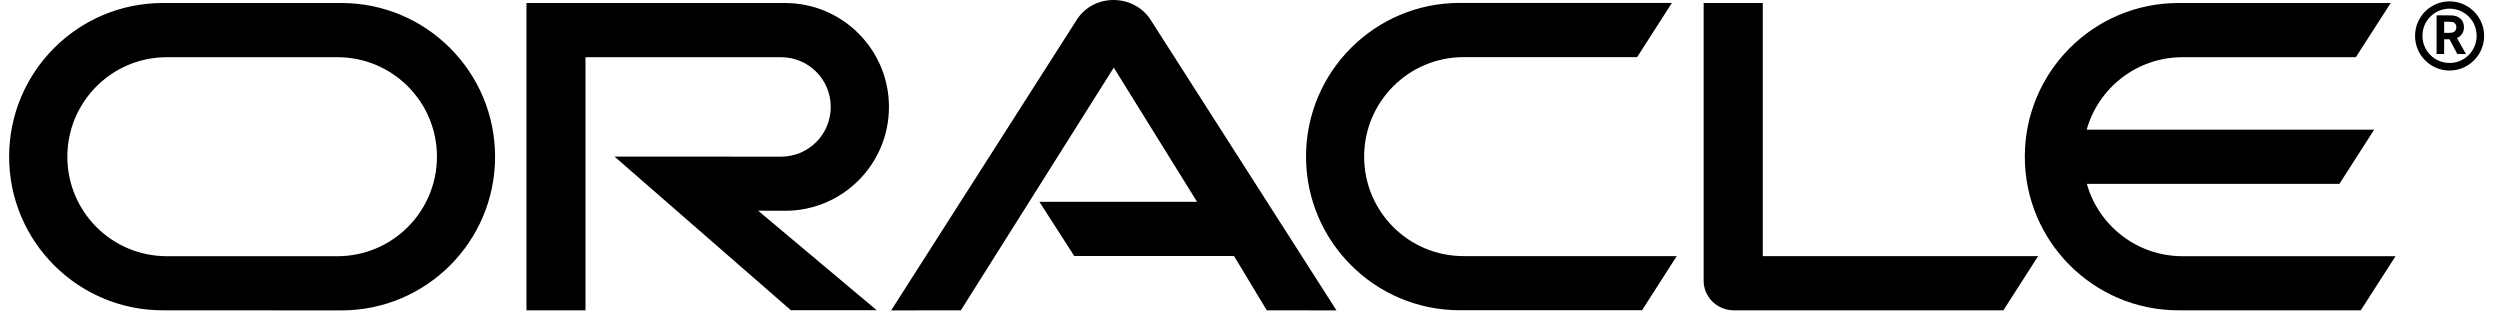
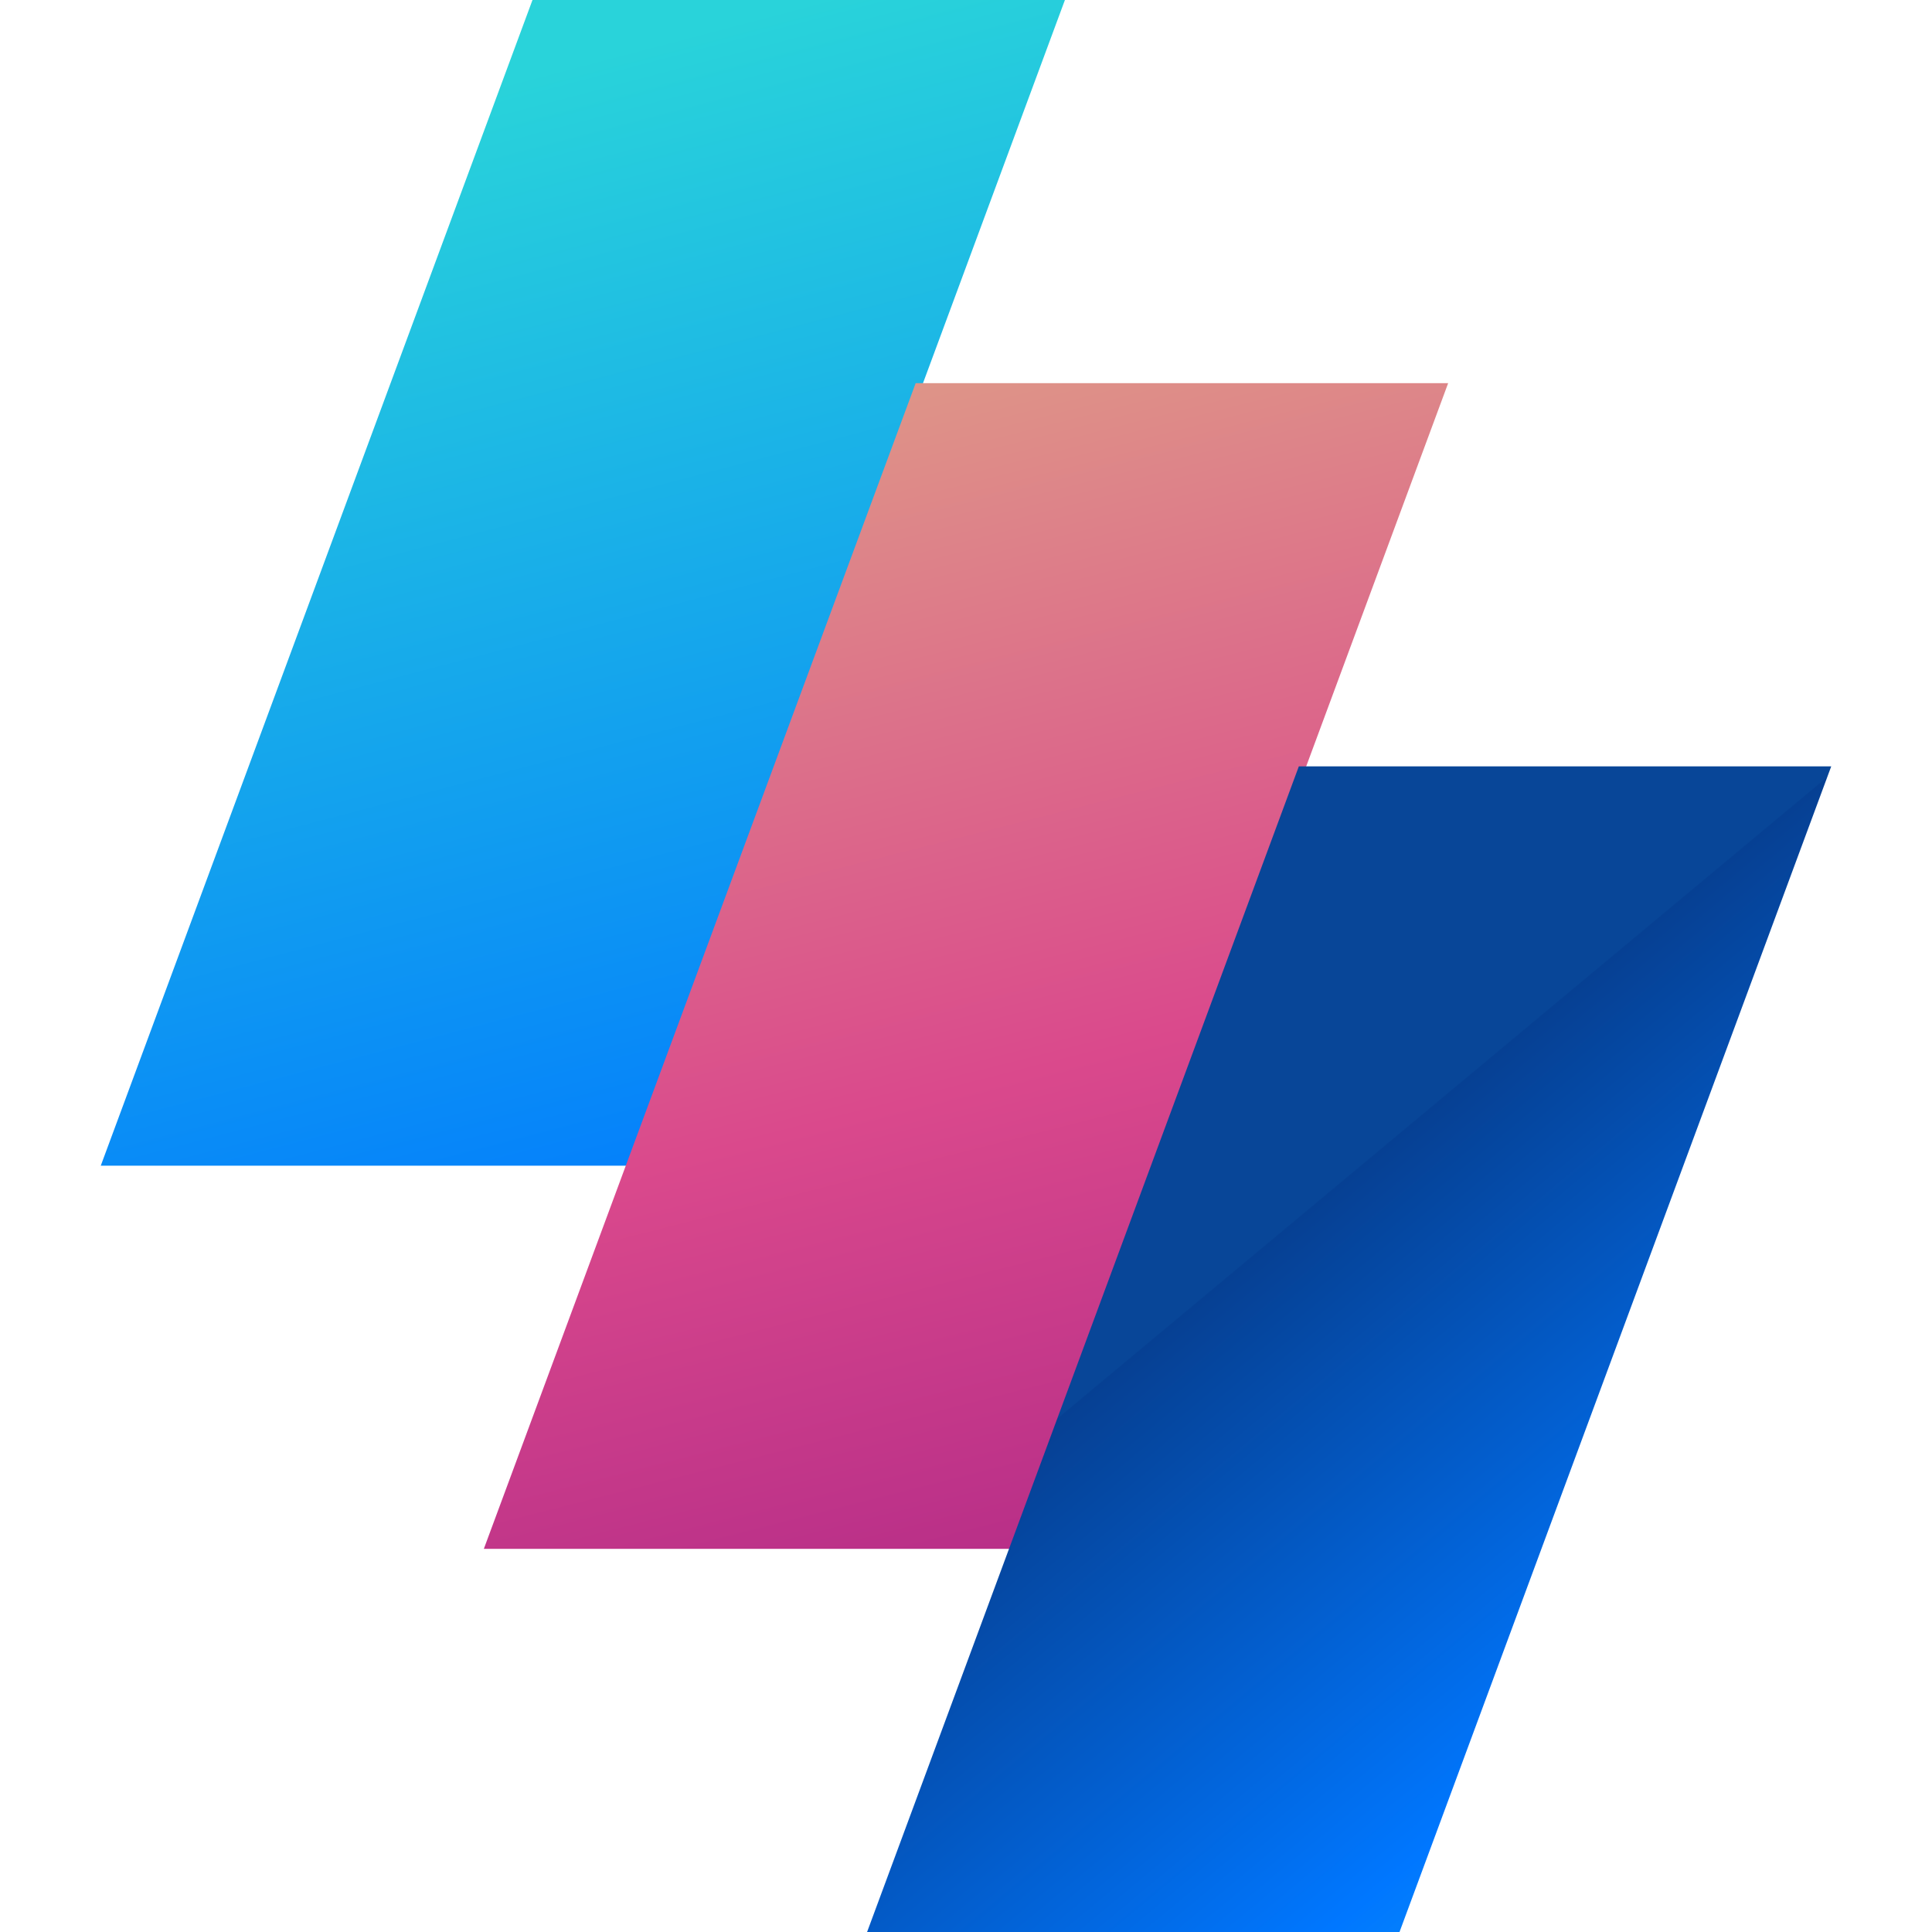
- <svg xmlns="http://www.w3.org/2000/svg" version="1.1" viewBox="0 0 274 34" enable-background="new 0 0 274 34" xml:space="preserve">
-   <path d="M122.05,0c-1.63,0-3.12,0.78-3.98,2.08l-20.4,31.94l7.64-0.01l16.76-26.6l9.13,14.71h-17.28l3.82,5.94h17.51l3.59,5.95     l7.64,0.01l-20.47-32C125.12,0.76,123.65,0,122.05,0z M37.42,0.33H17.84C8.54,0.33,1,7.87,1,17.17c0,9.3,7.54,16.84,16.84,16.84     l19.58,0.01c9.3,0,16.84-7.54,16.84-16.84C54.26,7.87,46.72,0.33,37.42,0.33z M36.98,28.08H18.28c-6.02,0-10.9-4.88-10.9-10.9     c0-6.02,4.88-10.91,10.9-10.91l18.71,0c6.02,0,10.9,4.88,10.9,10.9C47.88,23.2,43.01,28.08,36.98,28.08z M149.51,17.17     c0-6.02,4.88-10.91,10.91-10.91l19.01,0l3.81-5.94h-23.26c-9.3,0-16.84,7.54-16.84,16.84c0,9.3,7.55,16.84,16.84,16.84h19.99     l3.8-5.93h-23.35C154.39,28.08,149.51,23.2,149.51,17.17z M97.43,11.72c0-6.29-5.1-11.39-11.39-11.39H57.7v33.68h6.47V6.27H85.6     c3.02,0,5.45,2.44,5.45,5.45c0,3.01-2.43,5.45-5.45,5.45l-18.25-0.01l19.33,16.84h9.41l-13-10.91l2.96,0.01     C92.33,23.11,97.43,18.01,97.43,11.72z M193.2,0.33h-6.48v30.45c0,0.84,0.34,1.65,0.94,2.25c0.63,0.63,1.47,0.98,2.37,0.98h29.54     l3.81-5.94H193.2V0.33z M228.72,20.15h27.68l3.81-5.94l-31.51,0c1.29-4.58,5.5-7.94,10.5-7.94l19,0l3.82-5.94h-23.26     c-9.3,0-16.84,7.54-16.84,16.84c0,9.3,7.54,16.84,16.84,16.84h19.98l3.81-5.93H239.2C234.22,28.08,230,24.73,228.72,20.15z      M268.47,0.15c-2.09,0-3.78,1.69-3.78,3.79c0,2.09,1.69,3.79,3.78,3.79c2.09,0,3.79-1.7,3.79-3.79     C272.26,1.84,270.56,0.15,268.47,0.15z M268.47,6.9c-1.64,0-2.97-1.33-2.97-2.98c0-1.64,1.33-2.97,2.97-2.97     c1.65,0,2.97,1.33,2.97,2.97C271.44,5.57,270.12,6.9,268.47,6.9z M269.48,4.06c0.39-0.24,0.48-0.57,0.53-0.73     c0.04-0.15,0.04-0.3,0.04-0.35c0-0.25-0.08-0.94-0.82-1.19c-0.29-0.11-0.53-0.11-1.11-0.11h-1.07v4.24h0.83V4.3h0.58l0.86,1.62     h0.95l-0.99-1.76C269.41,4.12,269.43,4.1,269.48,4.06z M269.12,3.34c-0.17,0.24-0.45,0.26-0.71,0.26h-0.53V2.38h0.24     c0.39,0,0.59,0,0.78,0.07c0.2,0.1,0.32,0.29,0.32,0.52C269.21,3.12,269.18,3.23,269.12,3.34z" />
+ <svg xmlns="http://www.w3.org/2000/svg" height="800px" width="800px" version="1.1" id="Layer_1" viewBox="0 0 492.481 492.481" xml:space="preserve">
+   <linearGradient id="SVGID_1_" gradientUnits="userSpaceOnUse" x1="-36.6" y1="621.342" x2="-17.278" y2="547.764" gradientTransform="matrix(7.8769 0 0 -7.8769 404.0846 4917.997)">
+     <stop offset="0" style="stop-color:#29D3DA" />
+     <stop offset="0.519" style="stop-color:#0077FF" />
+     <stop offset="0.999" style="stop-color:#064093" />
+     <stop offset="1" style="stop-color:#084698" />
+   </linearGradient>
+   <polygon style="fill:url(#SVGID_1_);" points="25.687,297.141 135.735,0 271.455,0 161.398,297.141 " />
+   <linearGradient id="SVGID_2_" gradientUnits="userSpaceOnUse" x1="-27.073" y1="620.754" x2="-11.704" y2="560.324" gradientTransform="matrix(7.8769 0 0 -7.8769 404.0846 4917.997)">
+     <stop offset="0.012" style="stop-color:#E0B386" />
+     <stop offset="0.519" style="stop-color:#DA498C" />
+     <stop offset="1" style="stop-color:#961484" />
+   </linearGradient>
+   <polygon style="fill:url(#SVGID_2_);" points="123.337,394.807 233.409,97.674 369.144,97.674 259.072,394.807 " />
+   <linearGradient id="SVGID_3_" gradientUnits="userSpaceOnUse" x1="14.032" y1="554.688" x2="-10.418" y2="584.028" gradientTransform="matrix(7.8769 0 0 -7.8769 404.0846 4917.997)">
+     <stop offset="0" style="stop-color:#29D3DA" />
+     <stop offset="0.519" style="stop-color:#0077FF" />
+     <stop offset="0.999" style="stop-color:#064093" />
+     <stop offset="1" style="stop-color:#084698" />
+   </linearGradient>
+   <polygon style="fill:url(#SVGID_3_);" points="221.026,492.481 331.083,195.348 466.794,195.348 356.746,492.481 " />
</svg>
